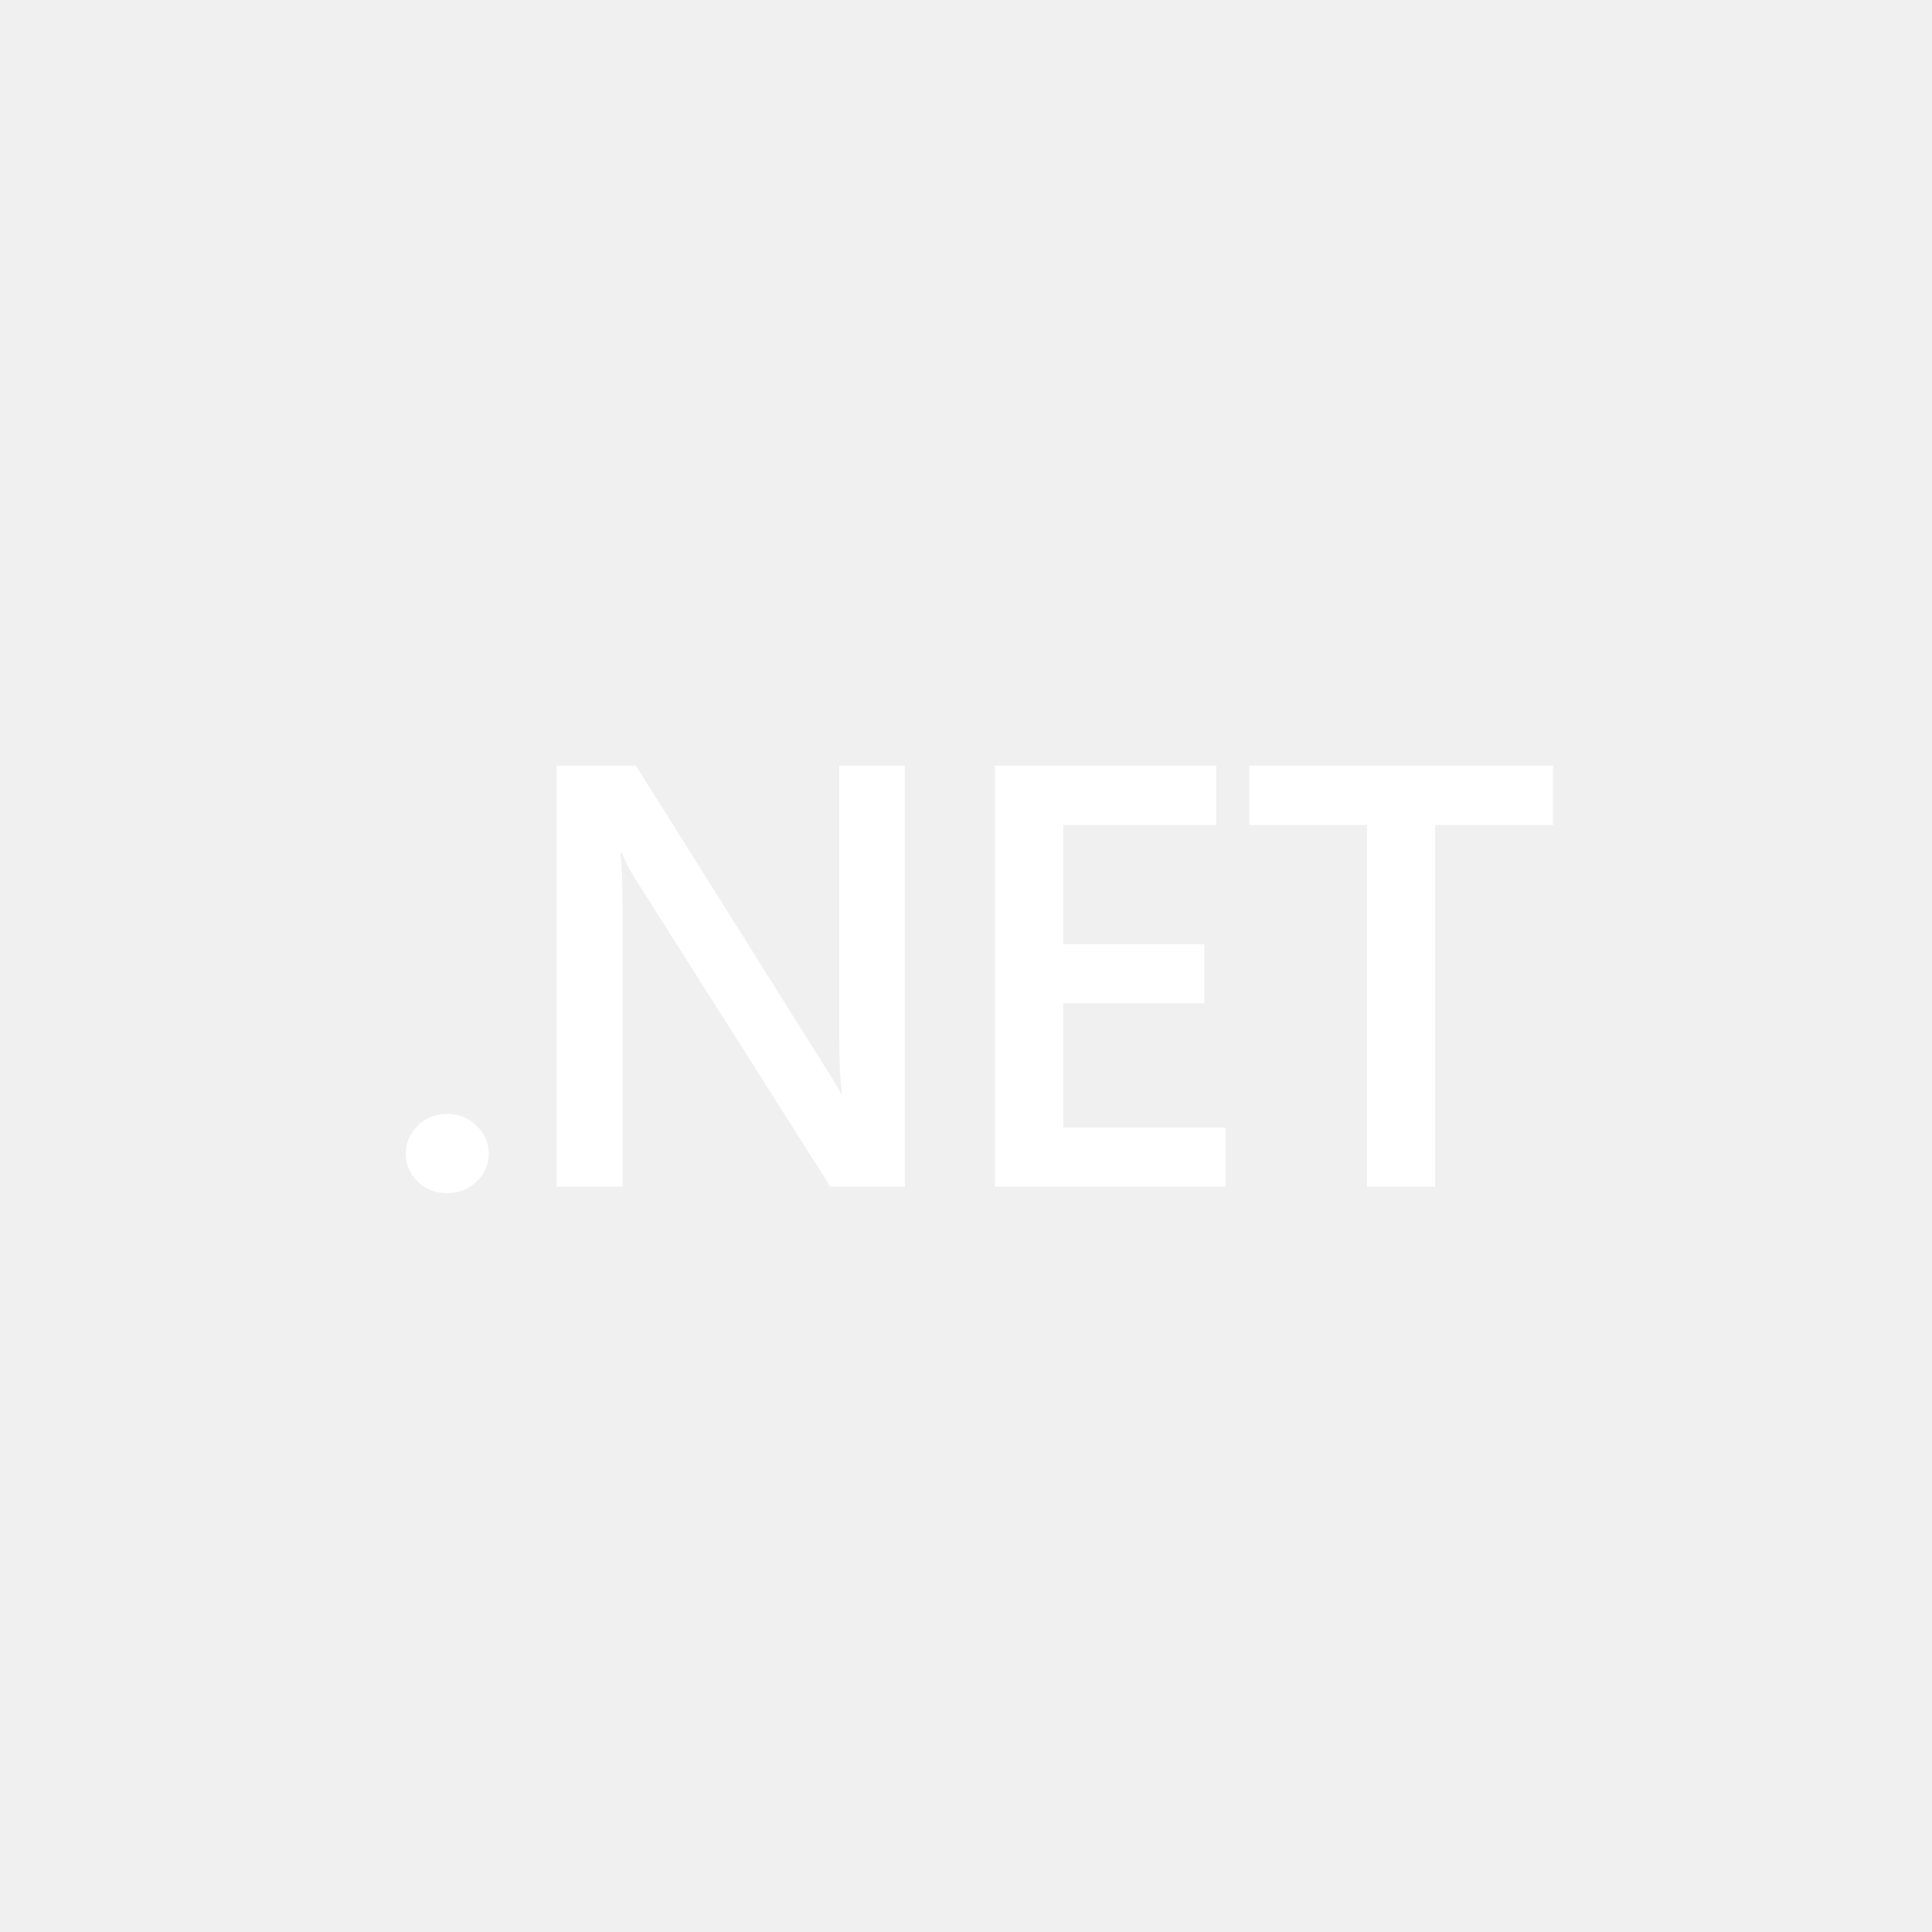
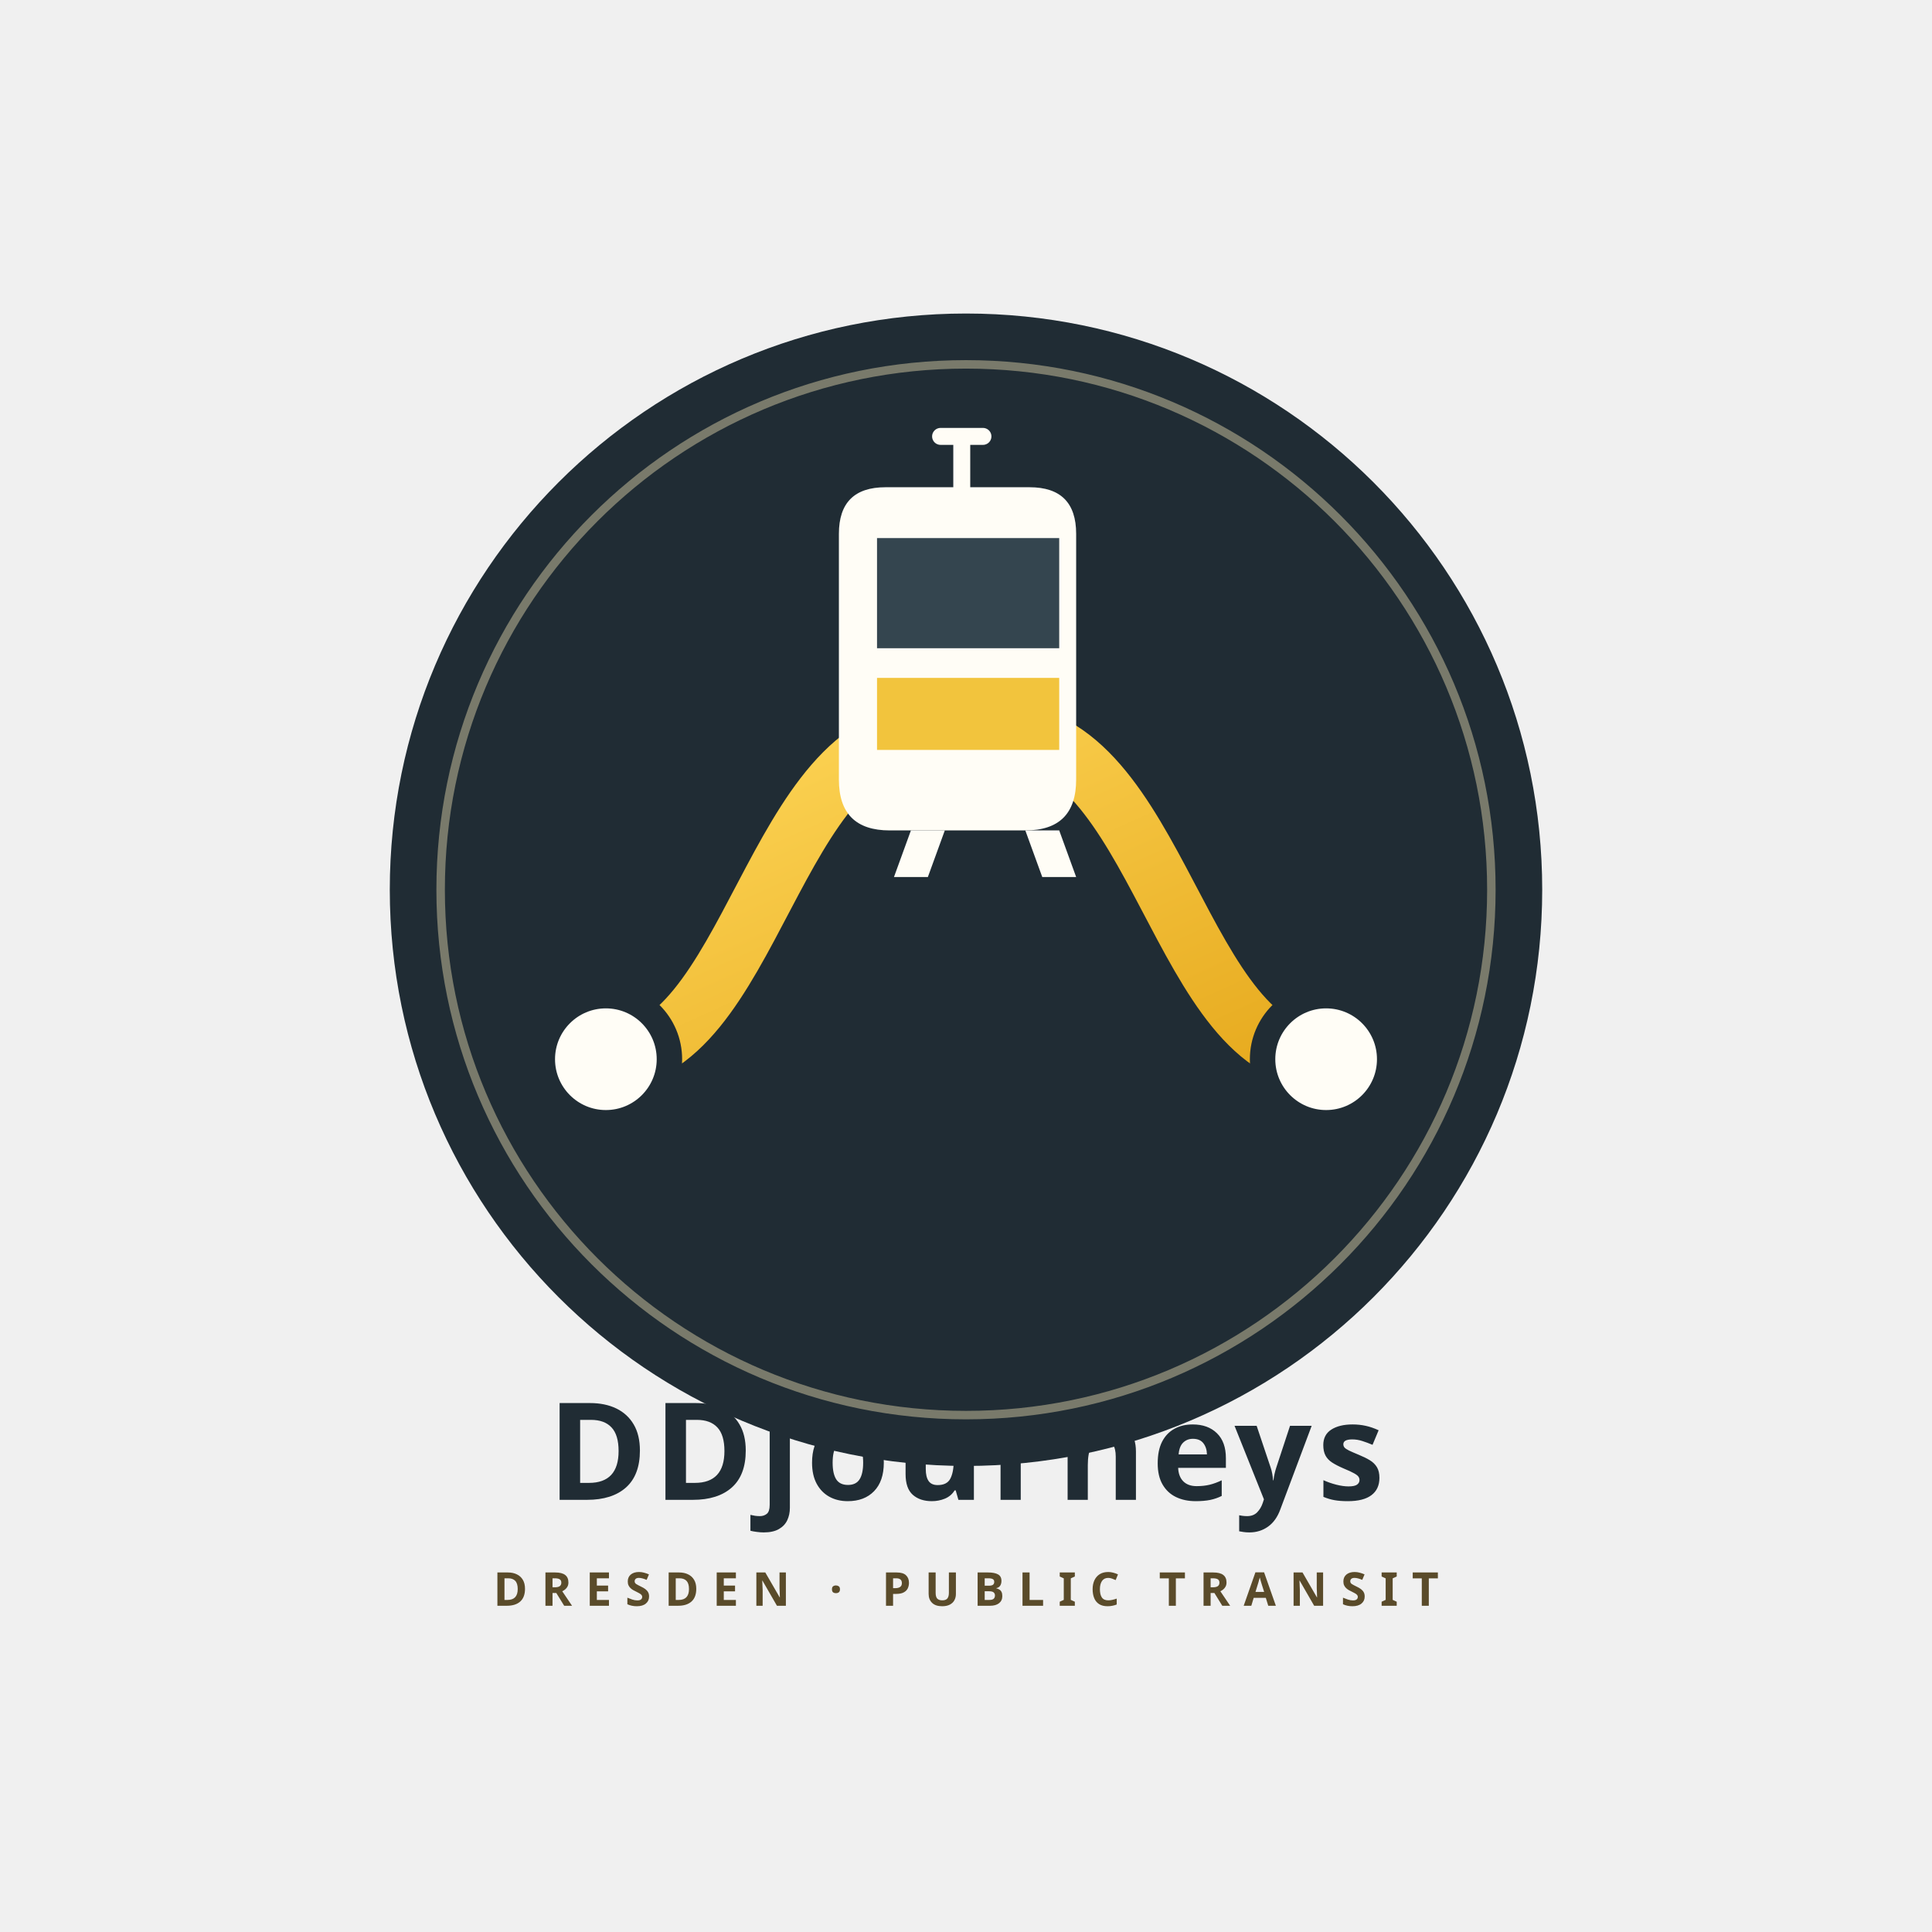
- <svg xmlns="http://www.w3.org/2000/svg" width="456" height="456" viewBox="0 0 456 456" version="1.1" xml:space="preserve" style="fill-rule:evenodd;clip-rule:evenodd;stroke-linejoin:round;stroke-miterlimit:2;">
-   <path d="m 105.5,281.609 c -2.703,0 -5.001,-0.9 -6.893,-2.702 -1.892,-1.848 -2.838,-4.042 -2.838,-6.582 0,-2.587 0.946,-4.804 2.838,-6.652 1.892,-1.848 4.19,-2.772 6.893,-2.772 2.748,0 5.068,0.924 6.96,2.772 1.937,1.848 2.906,4.064 2.906,6.652 0,2.54 -0.968,4.734 -2.906,6.582 -1.892,1.802 -4.212,2.702 -6.96,2.702 z" style="fill:#ffffff;fill-rule:nonzero;stroke-width:0.838" />
-   <path d="M 213.561,280.084 H 195.99 L 149.7,207.054 c -1.171,-1.848 -2.14,-3.765 -2.906,-5.751 h -0.406 c 0.361,2.125 0.541,6.675 0.541,13.65 v 65.132 h -15.543 v -99.36 h 18.719 l 44.737,71.298 c 1.892,2.957 3.109,4.989 3.649,6.098 h 0.27 c -0.45,-2.632 -0.676,-7.09 -0.676,-13.373 v -64.023 h 15.476 z" style="fill:#ffffff;fill-rule:nonzero;stroke-width:0.838" />
-   <path d="m 289.251,280.084 h -54.401 v -99.36 h 52.238 v 13.997 h -36.154 v 28.131 h 33.316 v 13.927 h -33.316 v 29.378 h 38.316 z" style="fill:#ffffff;fill-rule:nonzero;stroke-width:0.838" />
-   <path d="M 366.565,194.721 H 338.722 v 85.363 h -16.084 v -85.363 h -27.775 v -13.997 h 71.701 z" style="fill:#ffffff;fill-rule:nonzero;stroke-width:0.838" />
+ <svg xmlns="http://www.w3.org/2000/svg" width="456" height="456" viewBox="0 0 456 456">
+   <defs>
+     <linearGradient id="gold" x1="0" y1="0" x2="1" y2="1">
+       <stop offset="0" stop-color="#FFD85A" />
+       <stop offset="1" stop-color="#E6A91D" />
+     </linearGradient>
+   </defs>
+   <circle cx="228" cy="210" r="136" fill="#202C34" />
+   <circle cx="228" cy="210" r="124" fill="none" stroke="#FFF0BD" stroke-width="2" opacity=".4" />
+   <path d="M143 250c35 0 39-77 77-77h16c38 0 42 77 77 77" fill="none" stroke="url(#gold)" stroke-width="14" stroke-linecap="round" stroke-linejoin="round" />
+   <path d="M143 250h69m32 0h69" fill="none" stroke="url(#gold)" stroke-width="14" stroke-linecap="round" />
+   <circle cx="143" cy="250" r="15" fill="#FFFDF6" stroke="#202C34" stroke-width="6" />
+   <circle cx="313" cy="250" r="15" fill="#FFFDF6" stroke="#202C34" stroke-width="6" />
+   <g transform="translate(184 115)">
+     <path d="M14 11Q14 0 25 0h34q11 0 11 11v58q0 12-12 12H26Q14 81 14 69Z" fill="#FFFDF6" />
+     <path d="M23 12h43v26H23Z" fill="#34454F" />
+     <path d="M23 45h43v17H23Z" fill="#F2C43D" />
+     <path d="M31 81h8l-4 11h-8Zm27 0h8l4 11h-8Z" fill="#FFFDF6" />
+     <path d="M43 0v-12m-5 0h10" stroke="#FFFDF6" stroke-width="4" stroke-linecap="round" />
+   </g>
+   <path d="M188 285v11m80-11v11" stroke="#202C34" stroke-width="7" stroke-linecap="round" />
+   <text x="228" y="354" text-anchor="middle" fill="#202C34" font-family="sans-serif" font-size="32" font-weight="700" letter-spacing="1.3">DDjourneys</text>
+   <text x="228" y="379" text-anchor="middle" fill="#5A4B2A" font-family="sans-serif" font-size="11" font-weight="600" letter-spacing="3.2">DRESDEN · PUBLIC TRANSIT</text>
</svg>
